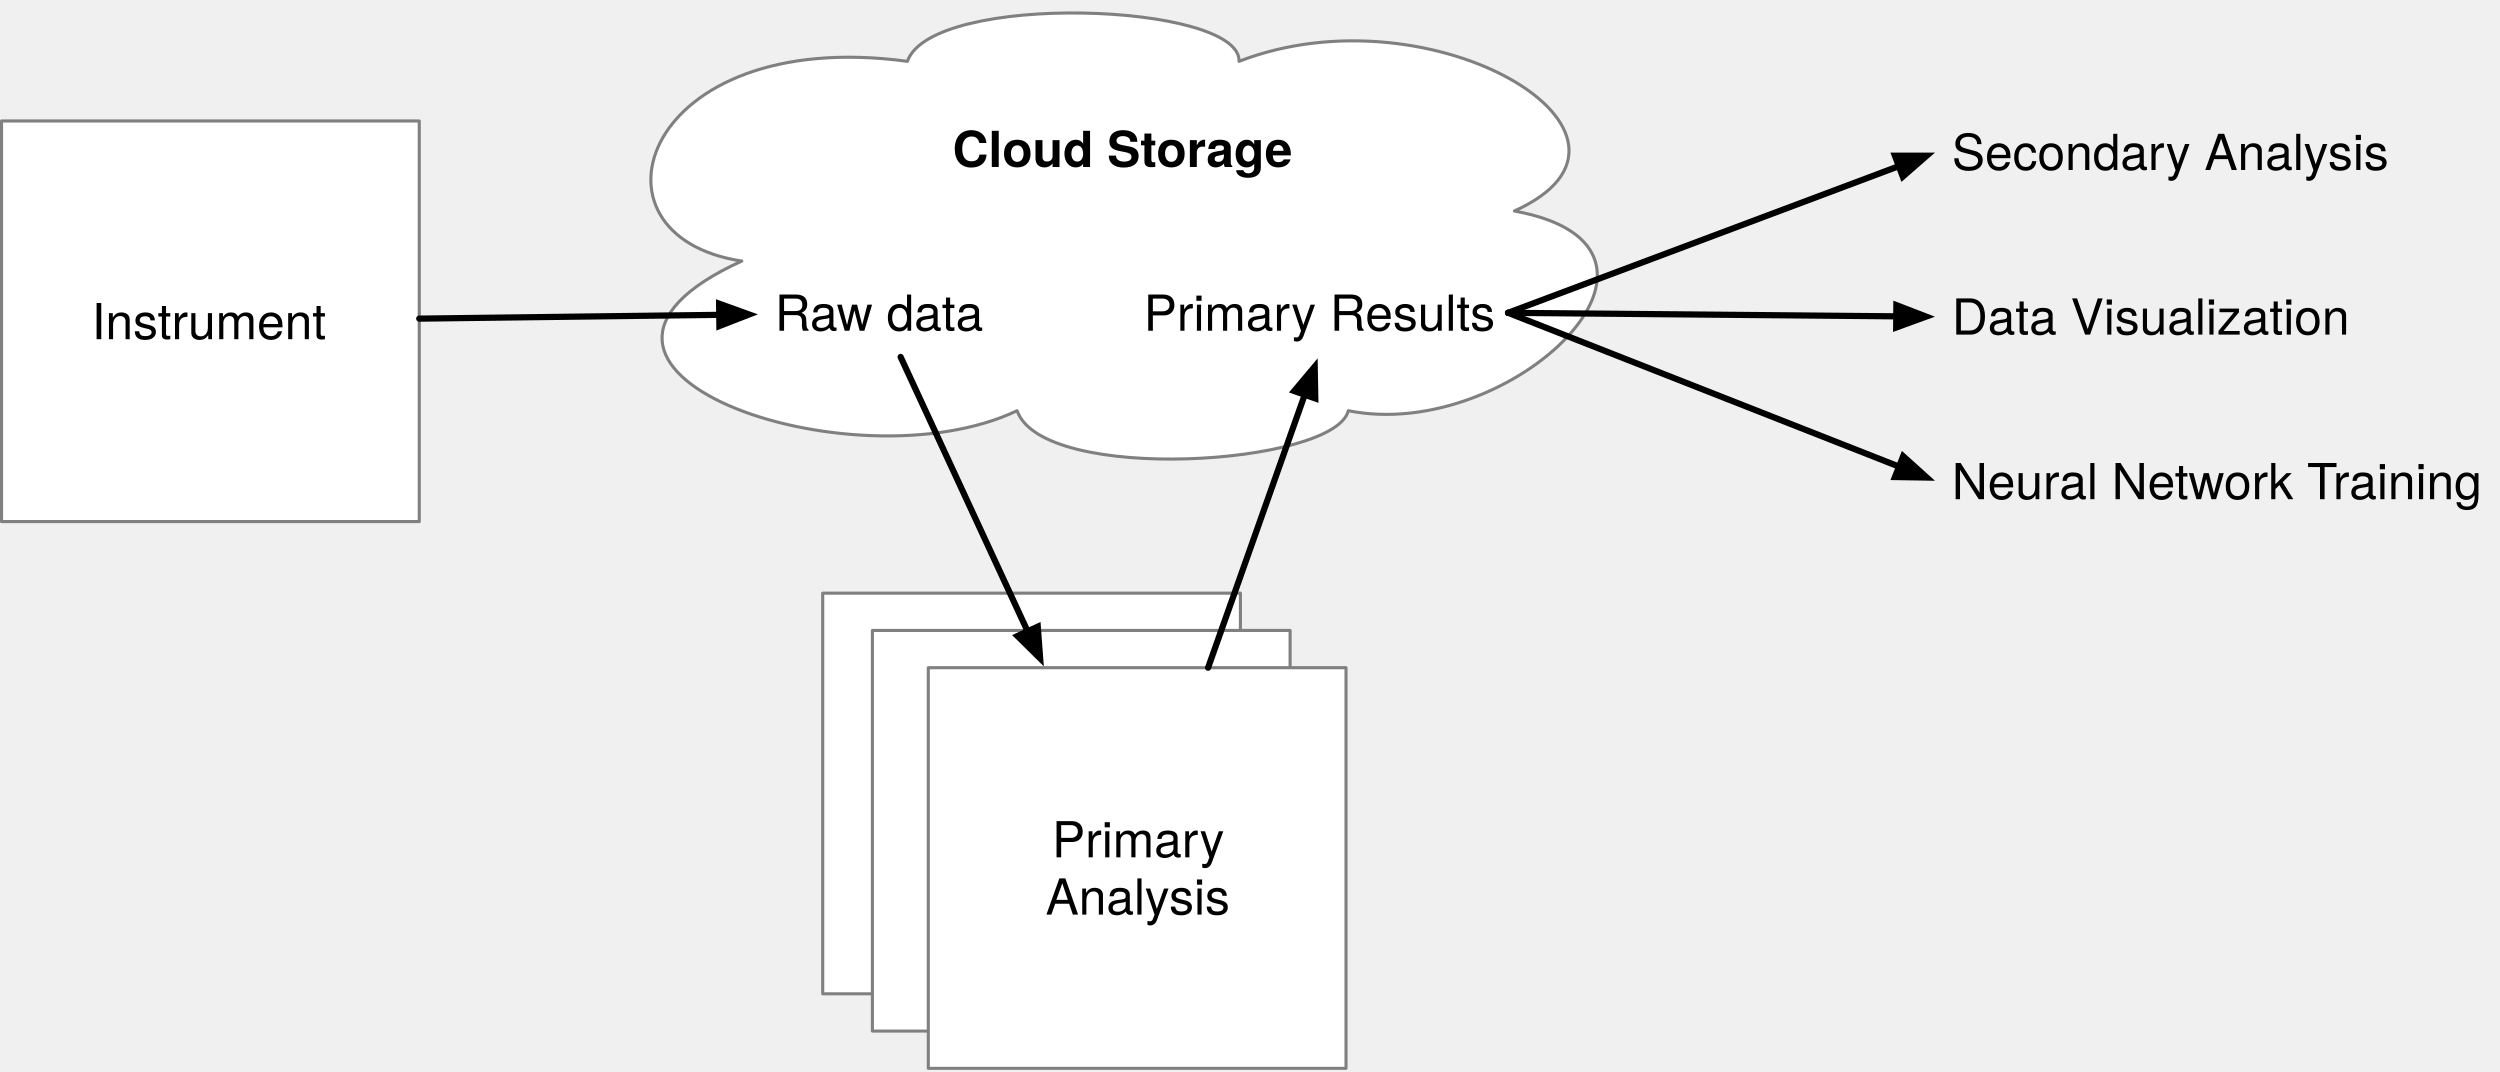
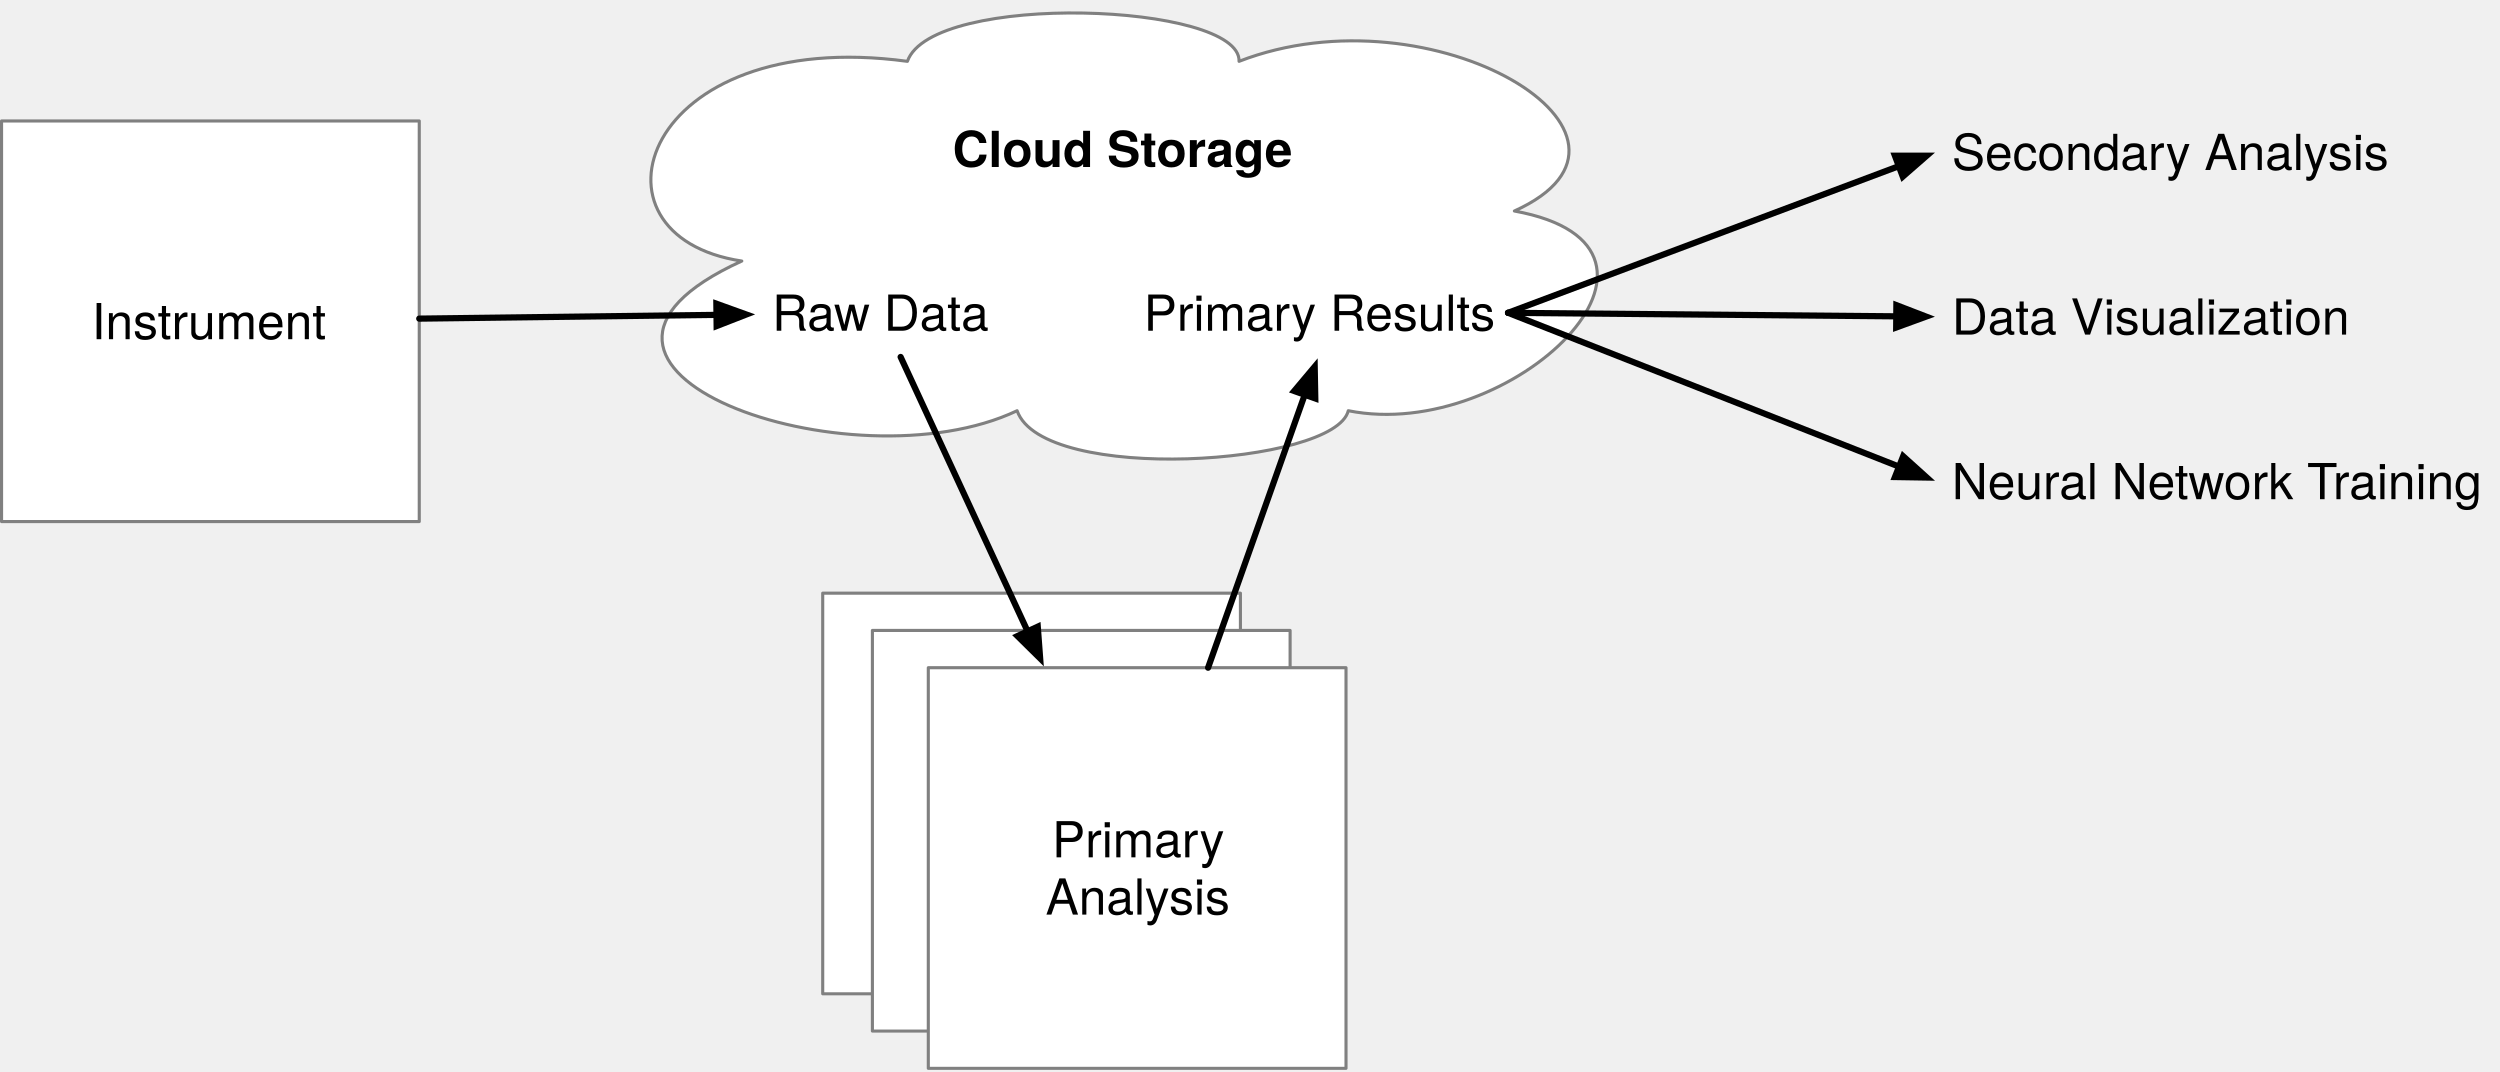
<svg xmlns="http://www.w3.org/2000/svg" version="1.1" viewBox="142 67 805 345" width="805" height="345">
  <defs>
    <marker orient="auto" overflow="visible" markerUnits="strokeWidth" id="FilledArrow_Marker" stroke-linejoin="miter" stroke-miterlimit="10" viewBox="-1 -3 7 6" markerWidth="7" markerHeight="6" color="black">
      <g>
        <path d="M 4.8 0 L 0 -1.8 L 0 1.8 Z" fill="currentColor" stroke="currentColor" stroke-width="1" />
      </g>
    </marker>
  </defs>
  <g id="Canvas_1" stroke-dasharray="none" fill-opacity="1" fill="none" stroke-opacity="1" stroke="none">
    <g id="Canvas_1_Layer_1">
      <g id="Graphic_9">
        <path d="M 380.858 151.056 C 327.214 143 348.606 75.177 434.18 86.75 C 442.119 64.192 541.63 67.853 540.98 86.75 C 603.376 62.581 683.115 110.774 629.63 134.944 C 693.809 146.661 628.821 209.797 576.149 199.25 C 571.934 216.828 477.773 222.98 469.509 199.25 C 416.19 224.593 305.012 185.627 380.858 151.056 Z" fill="white" />
        <path d="M 380.858 151.056 C 327.214 143 348.606 75.177 434.18 86.75 C 442.119 64.192 541.63 67.853 540.98 86.75 C 603.376 62.581 683.115 110.774 629.63 134.944 C 693.809 146.661 628.821 209.797 576.149 199.25 C 571.934 216.828 477.773 222.98 469.509 199.25 C 416.19 224.593 305.012 185.627 380.858 151.056 Z" stroke="gray" stroke-linecap="round" stroke-linejoin="round" stroke-width="1" />
        <text transform="translate(392.3731 104.7679)" fill="black">
          <tspan font-family="Helvetica Neue" font-weight="bold" font-size="16" fill="black" x="56.354" y="16">Cloud Storage</tspan>
        </text>
      </g>
      <g id="Graphic_3">
-         <text transform="translate(391.5 158.5)" fill="black">
-           <tspan font-family="Helvetica Neue" font-size="16" fill="black" x="7105427e-20" y="15">Raw data</tspan>
+         <text transform="translate(390.612 158.5)" fill="black">
+           <tspan font-family="Helvetica Neue" font-size="16" fill="black" x="9023893e-19" y="15">Raw Data</tspan>
        </text>
      </g>
      <g id="Graphic_5">
        <text transform="translate(510.282 158.5)" fill="black">
          <tspan font-family="Helvetica Neue" font-size="16" fill="black" x="35527137e-21" y="15">Primary Results</tspan>
        </text>
      </g>
      <g id="Graphic_6">
        <text transform="translate(770.5 159.75)" fill="black">
          <tspan font-family="Helvetica Neue" font-size="16" fill="black" x="0" y="15">Data Visualization</tspan>
        </text>
      </g>
      <g id="Graphic_7">
        <text transform="translate(770.5 212.75)" fill="black">
          <tspan font-family="Helvetica Neue" font-size="16" fill="black" x="0" y="15">Neural Network Training</tspan>
        </text>
      </g>
      <g id="Graphic_8">
        <text transform="translate(770.5 106.75)" fill="black">
          <tspan font-family="Helvetica Neue" font-size="16" fill="black" x="1563194e-19" y="15">Secondary Analysis</tspan>
        </text>
      </g>
      <g id="Graphic_11">
        <rect x="142.5" y="105.948" width="134.5" height="129" fill="white" />
        <rect x="142.5" y="105.948" width="134.5" height="129" stroke="gray" stroke-linecap="round" stroke-linejoin="round" stroke-width="1" />
        <text transform="translate(147.5 161.224)" fill="black">
          <tspan font-family="Helvetica Neue" font-size="16" fill="black" x="24.01" y="15">Instrument</tspan>
        </text>
      </g>
      <g id="Line_12">
-         <line x1="277" y1="169.599" x2="373.601" y2="168.379" marker-end="url(#FilledArrow_Marker)" stroke="black" stroke-linecap="round" stroke-linejoin="round" stroke-width="2" />
+         <line x1="277" y1="169.599" x2="372.713" y2="168.39" marker-end="url(#FilledArrow_Marker)" stroke="black" stroke-linecap="round" stroke-linejoin="round" stroke-width="2" />
      </g>
      <g id="Graphic_13">
        <rect x="406.914" y="258" width="134.5" height="129" fill="white" />
        <rect x="406.914" y="258" width="134.5" height="129" stroke="gray" stroke-linecap="round" stroke-linejoin="round" stroke-width="1" />
        <text transform="translate(411.914 313.276)" fill="black">
          <tspan font-family="Helvetica Neue" font-size="16" fill="black" x="32.77" y="15">Analysis</tspan>
        </text>
      </g>
      <g id="Graphic_14">
        <rect x="422.914" y="270" width="134.5" height="129" fill="white" />
        <rect x="422.914" y="270" width="134.5" height="129" stroke="gray" stroke-linecap="round" stroke-linejoin="round" stroke-width="1" />
        <text transform="translate(427.914 325.276)" fill="black">
          <tspan font-family="Helvetica Neue" font-size="16" fill="black" x="32.77" y="15">Analysis</tspan>
        </text>
      </g>
      <g id="Graphic_15">
        <rect x="440.914" y="282" width="134.5" height="129" fill="white" />
        <rect x="440.914" y="282" width="134.5" height="129" stroke="gray" stroke-linecap="round" stroke-linejoin="round" stroke-width="1" />
        <text transform="translate(445.914 328.052)" fill="black">
          <tspan font-family="Helvetica Neue" font-size="16" fill="black" x="34.842" y="15">Primary</tspan>
          <tspan font-family="Helvetica Neue" font-size="16" fill="black" x="32.77" y="33.448">Analysis</tspan>
        </text>
      </g>
      <g id="Line_16">
        <line x1="432.003" y1="181.948" x2="472.893" y2="270.293" marker-end="url(#FilledArrow_Marker)" stroke="black" stroke-linecap="round" stroke-linejoin="round" stroke-width="2" />
      </g>
      <g id="Line_17">
        <line x1="531.004" y1="282" x2="562.128" y2="194.108" marker-end="url(#FilledArrow_Marker)" stroke="black" stroke-linecap="round" stroke-linejoin="round" stroke-width="2" />
      </g>
      <g id="Line_18">
        <line x1="627.586" y1="167.724" x2="752.601" y2="168.857" marker-end="url(#FilledArrow_Marker)" stroke="black" stroke-linecap="round" stroke-linejoin="round" stroke-width="2" />
      </g>
      <g id="Line_19">
        <line x1="627.586" y1="167.724" x2="753.422" y2="120.506" marker-end="url(#FilledArrow_Marker)" stroke="black" stroke-linecap="round" stroke-linejoin="round" stroke-width="2" />
      </g>
      <g id="Line_20">
        <line x1="627.586" y1="167.724" x2="753.495" y2="217.252" marker-end="url(#FilledArrow_Marker)" stroke="black" stroke-linecap="round" stroke-linejoin="round" stroke-width="2" />
      </g>
    </g>
  </g>
</svg>
